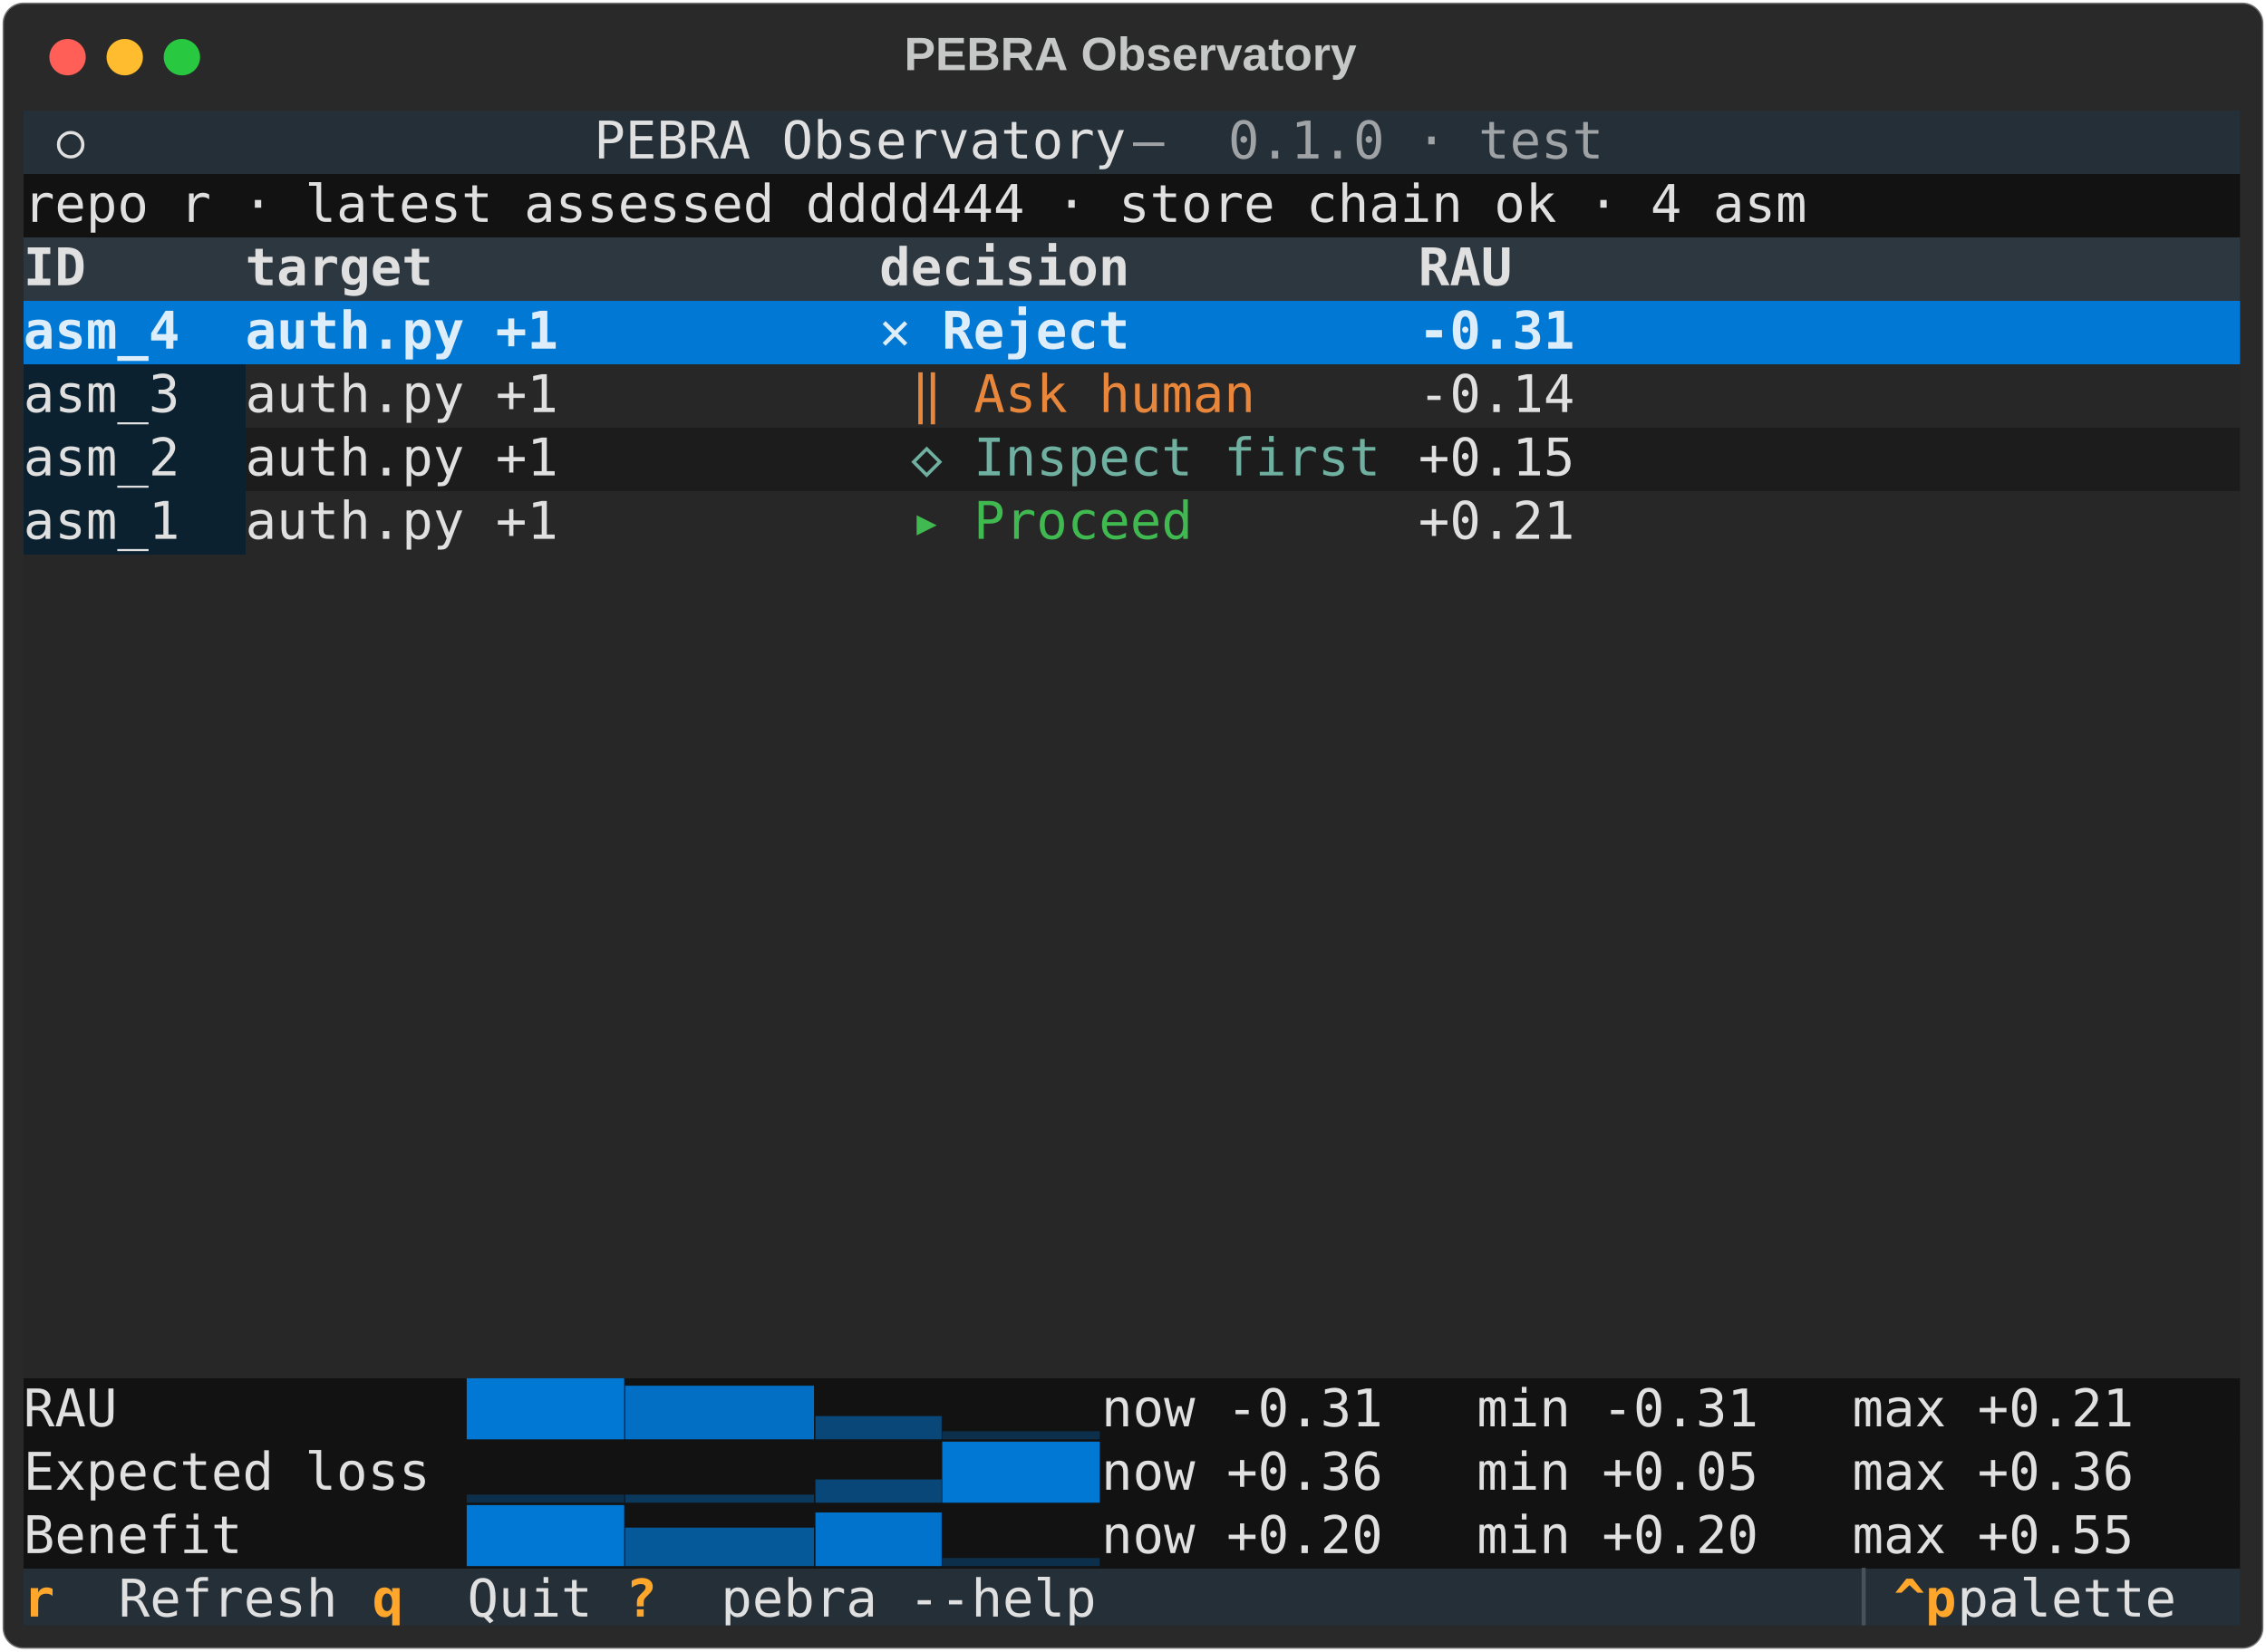
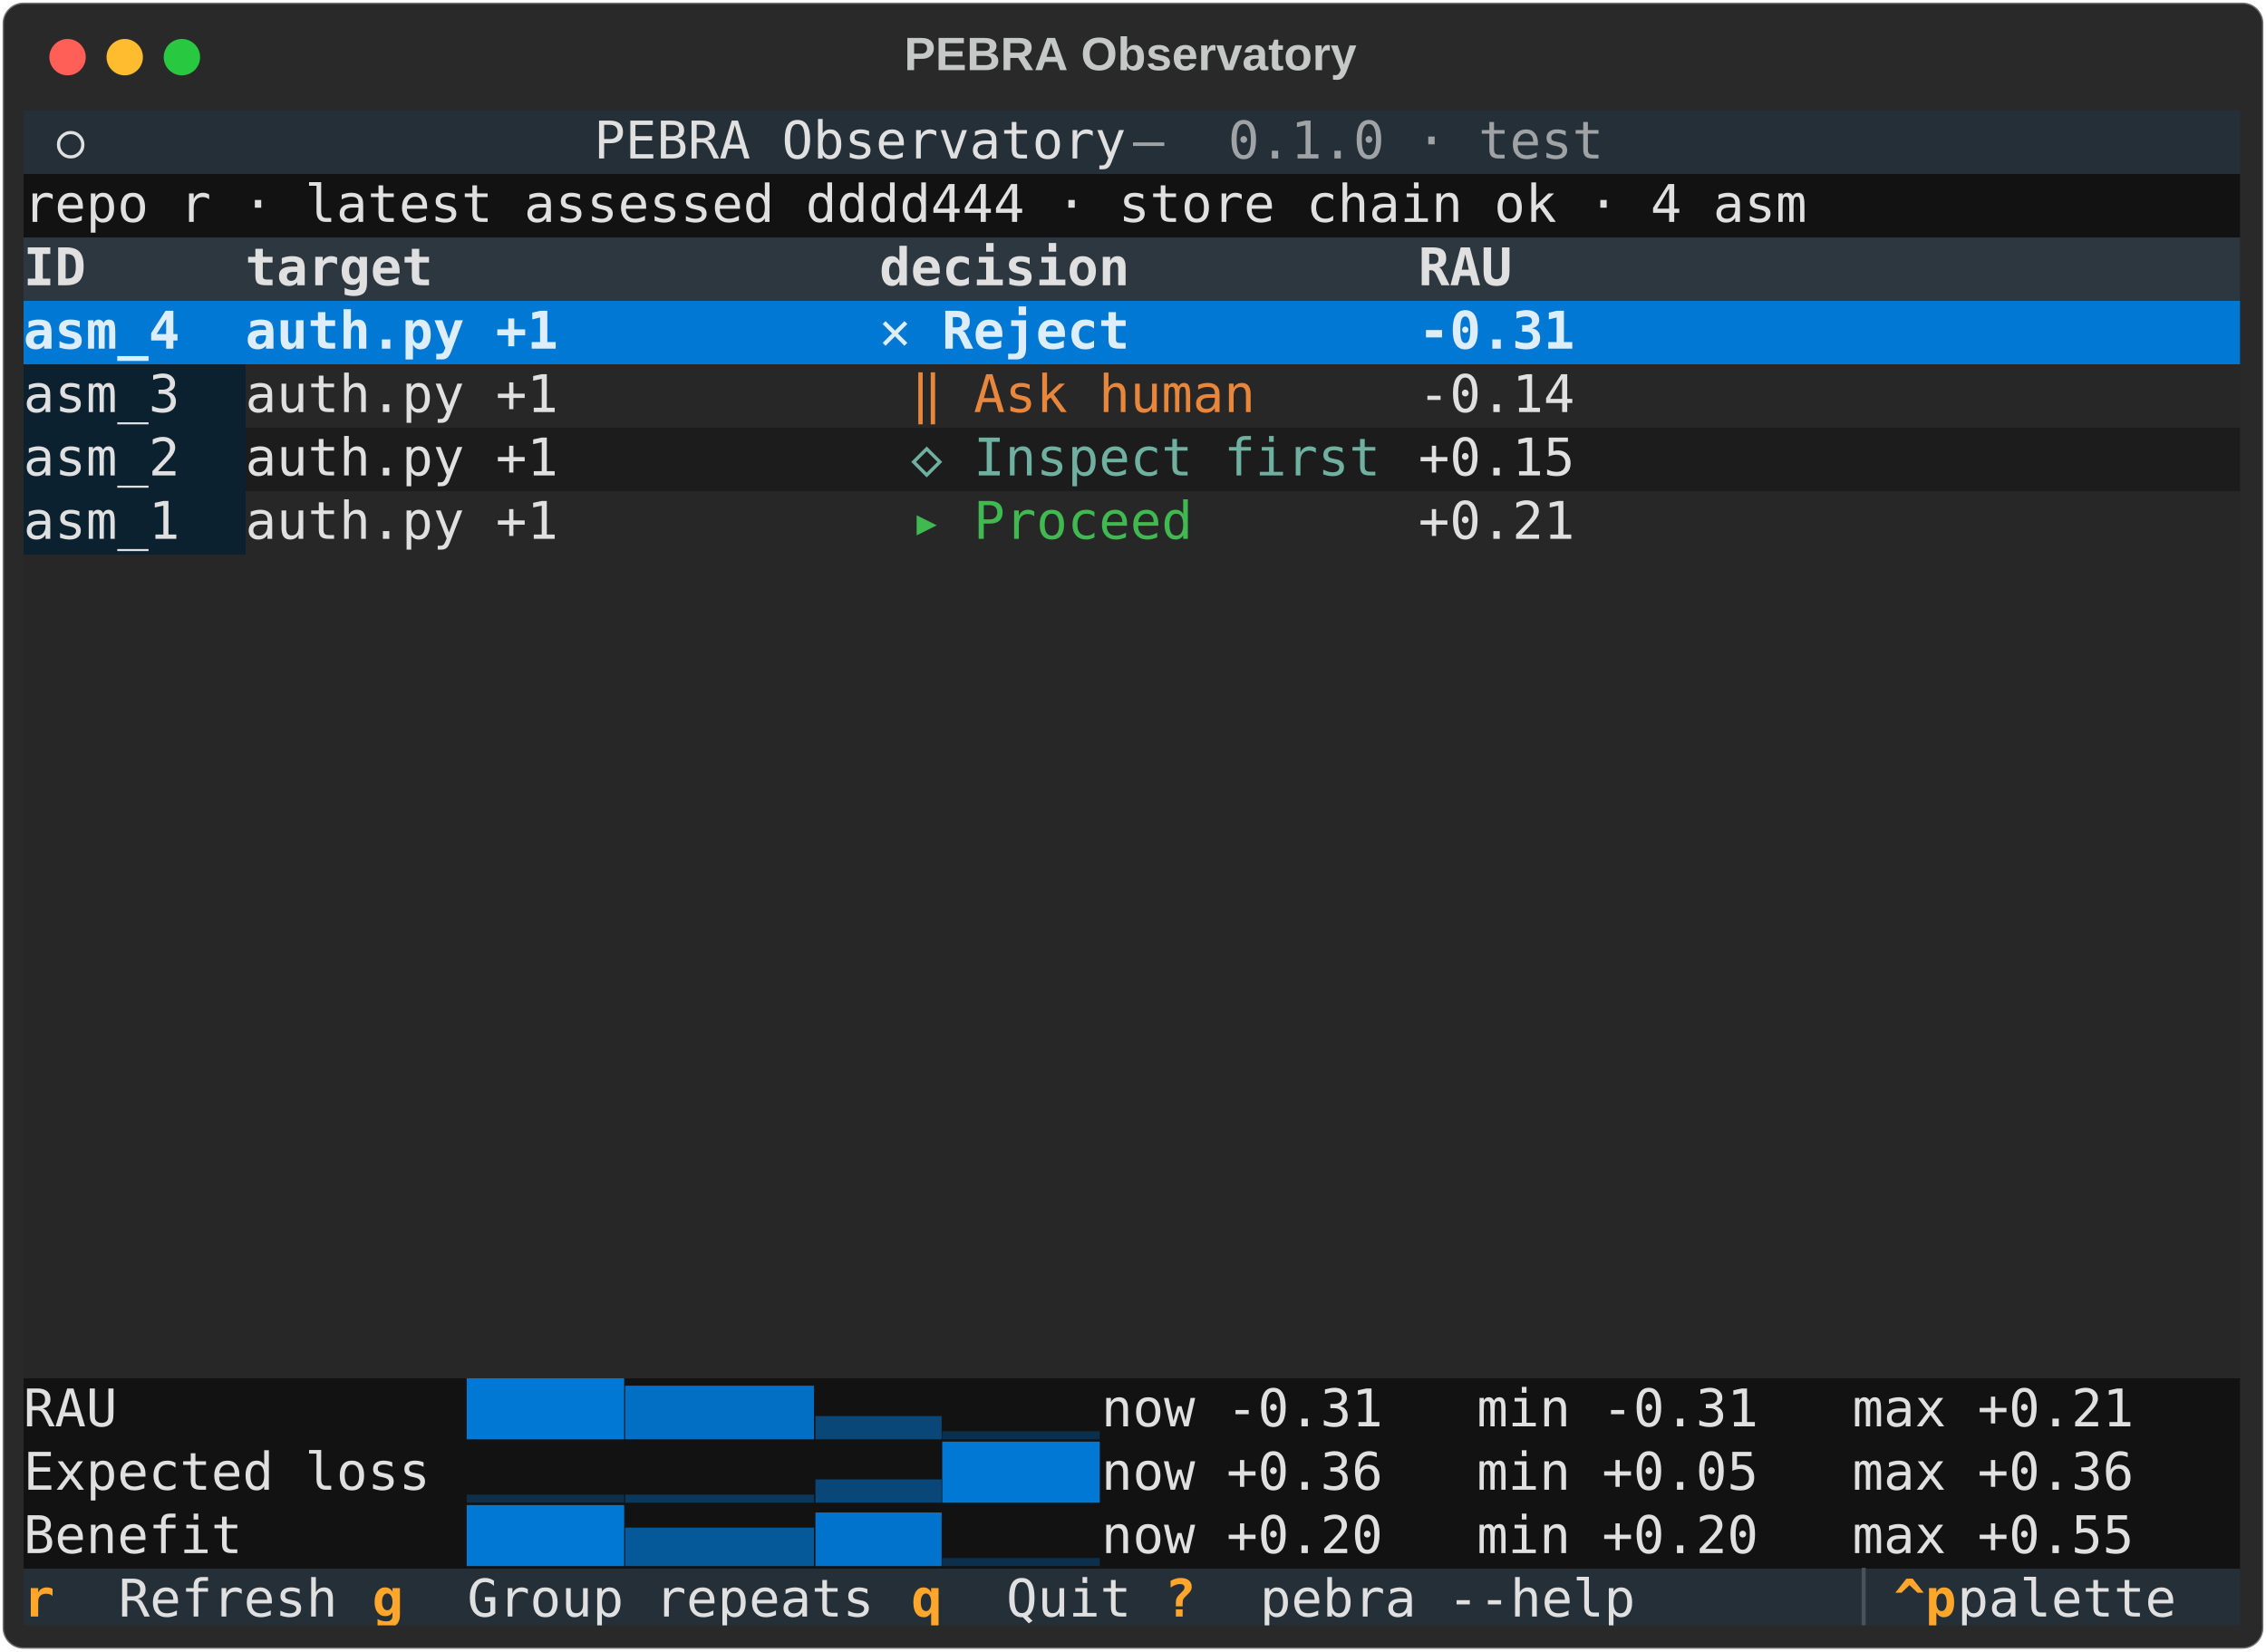
<svg xmlns="http://www.w3.org/2000/svg" class="rich-terminal" viewBox="0 0 872 635.6">
  <style>

    @font-face {
        font-family: "Fira Code";
        src: local("FiraCode-Regular"),
                url("https://cdnjs.cloudflare.com/ajax/libs/firacode/6.2.0/woff2/FiraCode-Regular.woff2") format("woff2"),
                url("https://cdnjs.cloudflare.com/ajax/libs/firacode/6.2.0/woff/FiraCode-Regular.woff") format("woff");
        font-style: normal;
        font-weight: 400;
    }
    @font-face {
        font-family: "Fira Code";
        src: local("FiraCode-Bold"),
                url("https://cdnjs.cloudflare.com/ajax/libs/firacode/6.2.0/woff2/FiraCode-Bold.woff2") format("woff2"),
                url("https://cdnjs.cloudflare.com/ajax/libs/firacode/6.2.0/woff/FiraCode-Bold.woff") format("woff");
        font-style: bold;
        font-weight: 700;
    }

    .terminal-matrix {
        font-family: Fira Code, monospace;
        font-size: 20px;
        line-height: 24.4px;
        font-variant-east-asian: full-width;
    }

    .terminal-title {
        font-size: 18px;
        font-weight: bold;
        font-family: arial;
    }

    .terminal-r1 { fill: #c5c8c6 }
.terminal-r2 { fill: #e0e0e0 }
.terminal-r3 { fill: #a0a3a6 }
.terminal-r4 { fill: #e0e0e0;font-weight: bold }
.terminal-r5 { fill: #ddedf9;font-weight: bold }
.terminal-r6 { fill: #e8873b }
.terminal-r7 { fill: #6fb0a0 }
.terminal-r8 { fill: #3fb950 }
.terminal-r9 { fill: #0178d4 }
.terminal-r10 { fill: #026fc4 }
.terminal-r11 { fill: #084778 }
.terminal-r12 { fill: #0c304c }
.terminal-r13 { fill: #0a395d }
.terminal-r14 { fill: #084777 }
.terminal-r15 { fill: #055999 }
.terminal-r16 { fill: #0173cc }
.terminal-r17 { fill: #ffa62b;font-weight: bold }
.terminal-r18 { fill: #495259 }
    </style>
  <defs>
    <clipPath id="terminal-clip-terminal">
      <rect x="0" y="0" width="853.0" height="584.6" />
    </clipPath>
    <clipPath id="terminal-line-0">
      <rect x="0" y="1.5" width="854" height="24.65" />
    </clipPath>
    <clipPath id="terminal-line-1">
      <rect x="0" y="25.9" width="854" height="24.65" />
    </clipPath>
    <clipPath id="terminal-line-2">
      <rect x="0" y="50.3" width="854" height="24.65" />
    </clipPath>
    <clipPath id="terminal-line-3">
      <rect x="0" y="74.7" width="854" height="24.65" />
    </clipPath>
    <clipPath id="terminal-line-4">
      <rect x="0" y="99.1" width="854" height="24.65" />
    </clipPath>
    <clipPath id="terminal-line-5">
      <rect x="0" y="123.5" width="854" height="24.65" />
    </clipPath>
    <clipPath id="terminal-line-6">
      <rect x="0" y="147.9" width="854" height="24.65" />
    </clipPath>
    <clipPath id="terminal-line-7">
      <rect x="0" y="172.3" width="854" height="24.65" />
    </clipPath>
    <clipPath id="terminal-line-8">
      <rect x="0" y="196.7" width="854" height="24.65" />
    </clipPath>
    <clipPath id="terminal-line-9">
      <rect x="0" y="221.1" width="854" height="24.65" />
    </clipPath>
    <clipPath id="terminal-line-10">
      <rect x="0" y="245.5" width="854" height="24.65" />
    </clipPath>
    <clipPath id="terminal-line-11">
      <rect x="0" y="269.9" width="854" height="24.65" />
    </clipPath>
    <clipPath id="terminal-line-12">
      <rect x="0" y="294.3" width="854" height="24.65" />
    </clipPath>
    <clipPath id="terminal-line-13">
      <rect x="0" y="318.7" width="854" height="24.65" />
    </clipPath>
    <clipPath id="terminal-line-14">
      <rect x="0" y="343.1" width="854" height="24.65" />
    </clipPath>
    <clipPath id="terminal-line-15">
      <rect x="0" y="367.5" width="854" height="24.65" />
    </clipPath>
    <clipPath id="terminal-line-16">
      <rect x="0" y="391.9" width="854" height="24.65" />
    </clipPath>
    <clipPath id="terminal-line-17">
      <rect x="0" y="416.3" width="854" height="24.65" />
    </clipPath>
    <clipPath id="terminal-line-18">
      <rect x="0" y="440.7" width="854" height="24.65" />
    </clipPath>
    <clipPath id="terminal-line-19">
      <rect x="0" y="465.1" width="854" height="24.65" />
    </clipPath>
    <clipPath id="terminal-line-20">
      <rect x="0" y="489.5" width="854" height="24.65" />
    </clipPath>
    <clipPath id="terminal-line-21">
      <rect x="0" y="513.9" width="854" height="24.65" />
    </clipPath>
    <clipPath id="terminal-line-22">
      <rect x="0" y="538.3" width="854" height="24.65" />
    </clipPath>
  </defs>
  <rect fill="#292929" stroke="rgba(255,255,255,0.35)" stroke-width="1" x="1" y="1" width="870" height="633.6" rx="8" />
  <text class="terminal-title" fill="#c5c8c6" text-anchor="middle" x="435" y="27">PEBRA Observatory</text>
  <g transform="translate(26,22)">
    <circle cx="0" cy="0" r="7" fill="#ff5f57" />
    <circle cx="22" cy="0" r="7" fill="#febc2e" />
    <circle cx="44" cy="0" r="7" fill="#28c840" />
  </g>
  <g transform="translate(9, 41)" clip-path="url(#terminal-clip-terminal)">
    <rect fill="#242f38" x="0" y="1.5" width="12.2" height="24.65" shape-rendering="crispEdges" />
    <rect fill="#242f38" x="12.2" y="1.5" width="12.2" height="24.65" shape-rendering="crispEdges" />
    <rect fill="#242f38" x="24.4" y="1.5" width="61" height="24.65" shape-rendering="crispEdges" />
    <rect fill="#242f38" x="85.4" y="1.5" width="12.2" height="24.65" shape-rendering="crispEdges" />
    <rect fill="#242f38" x="97.6" y="1.5" width="122" height="24.65" shape-rendering="crispEdges" />
    <rect fill="#242f38" x="219.6" y="1.5" width="207.4" height="24.65" shape-rendering="crispEdges" />
    <rect fill="#242f38" x="427" y="1.5" width="36.6" height="24.65" shape-rendering="crispEdges" />
    <rect fill="#242f38" x="463.6" y="1.5" width="146.4" height="24.65" shape-rendering="crispEdges" />
    <rect fill="#242f38" x="610" y="1.5" width="122" height="24.65" shape-rendering="crispEdges" />
    <rect fill="#242f38" x="732" y="1.5" width="12.2" height="24.65" shape-rendering="crispEdges" />
    <rect fill="#242f38" x="744.2" y="1.5" width="0" height="24.65" shape-rendering="crispEdges" />
    <rect fill="#242f38" x="744.2" y="1.5" width="109.8" height="24.65" shape-rendering="crispEdges" />
    <rect fill="#121212" x="0" y="25.9" width="695.4" height="24.65" shape-rendering="crispEdges" />
    <rect fill="#121212" x="695.4" y="25.9" width="158.6" height="24.65" shape-rendering="crispEdges" />
    <rect fill="#2d3740" x="0" y="50.3" width="85.4" height="24.65" shape-rendering="crispEdges" />
    <rect fill="#2d3740" x="85.4" y="50.3" width="244" height="24.65" shape-rendering="crispEdges" />
    <rect fill="#2d3740" x="329.4" y="50.3" width="207.4" height="24.65" shape-rendering="crispEdges" />
    <rect fill="#2d3740" x="536.8" y="50.3" width="85.4" height="24.65" shape-rendering="crispEdges" />
    <rect fill="#2d3740" x="622.2" y="50.3" width="231.8" height="24.65" shape-rendering="crispEdges" />
    <rect fill="#0178d4" x="0" y="74.7" width="85.4" height="24.65" shape-rendering="crispEdges" />
    <rect fill="#0178d4" x="85.4" y="74.7" width="244" height="24.65" shape-rendering="crispEdges" />
    <rect fill="#0178d4" x="329.4" y="74.7" width="207.4" height="24.65" shape-rendering="crispEdges" />
    <rect fill="#0178d4" x="536.8" y="74.7" width="85.4" height="24.65" shape-rendering="crispEdges" />
    <rect fill="#0178d4" x="622.2" y="74.7" width="231.8" height="24.65" shape-rendering="crispEdges" />
    <rect fill="#0c2130" x="0" y="99.1" width="85.4" height="24.65" shape-rendering="crispEdges" />
    <rect fill="#272727" x="85.4" y="99.1" width="244" height="24.65" shape-rendering="crispEdges" />
    <rect fill="#272727" x="329.4" y="99.1" width="12.2" height="24.65" shape-rendering="crispEdges" />
    <rect fill="#272727" x="341.6" y="99.1" width="134.2" height="24.65" shape-rendering="crispEdges" />
    <rect fill="#272727" x="475.8" y="99.1" width="61" height="24.65" shape-rendering="crispEdges" />
    <rect fill="#272727" x="536.8" y="99.1" width="85.4" height="24.65" shape-rendering="crispEdges" />
    <rect fill="#272727" x="622.2" y="99.1" width="231.8" height="24.65" shape-rendering="crispEdges" />
    <rect fill="#0c2130" x="0" y="123.5" width="85.4" height="24.65" shape-rendering="crispEdges" />
    <rect fill="#1c1c1c" x="85.4" y="123.5" width="244" height="24.65" shape-rendering="crispEdges" />
    <rect fill="#1c1c1c" x="329.4" y="123.5" width="12.2" height="24.65" shape-rendering="crispEdges" />
    <rect fill="#1c1c1c" x="341.6" y="123.5" width="183" height="24.65" shape-rendering="crispEdges" />
    <rect fill="#1c1c1c" x="524.6" y="123.5" width="12.2" height="24.65" shape-rendering="crispEdges" />
    <rect fill="#1c1c1c" x="536.8" y="123.5" width="85.4" height="24.65" shape-rendering="crispEdges" />
    <rect fill="#1c1c1c" x="622.2" y="123.5" width="231.8" height="24.65" shape-rendering="crispEdges" />
    <rect fill="#0c2130" x="0" y="147.9" width="85.4" height="24.65" shape-rendering="crispEdges" />
    <rect fill="#272727" x="85.4" y="147.9" width="244" height="24.65" shape-rendering="crispEdges" />
    <rect fill="#272727" x="329.4" y="147.9" width="12.2" height="24.65" shape-rendering="crispEdges" />
    <rect fill="#272727" x="341.6" y="147.9" width="109.8" height="24.65" shape-rendering="crispEdges" />
    <rect fill="#272727" x="451.4" y="147.9" width="85.4" height="24.65" shape-rendering="crispEdges" />
    <rect fill="#272727" x="536.8" y="147.9" width="85.4" height="24.65" shape-rendering="crispEdges" />
    <rect fill="#272727" x="622.2" y="147.9" width="231.8" height="24.65" shape-rendering="crispEdges" />
    <rect fill="#272727" x="0" y="172.3" width="854" height="24.65" shape-rendering="crispEdges" />
    <rect fill="#272727" x="0" y="196.7" width="854" height="24.65" shape-rendering="crispEdges" />
    <rect fill="#272727" x="0" y="221.1" width="854" height="24.65" shape-rendering="crispEdges" />
    <rect fill="#272727" x="0" y="245.5" width="854" height="24.65" shape-rendering="crispEdges" />
    <rect fill="#272727" x="0" y="269.9" width="854" height="24.65" shape-rendering="crispEdges" />
    <rect fill="#272727" x="0" y="294.3" width="854" height="24.65" shape-rendering="crispEdges" />
    <rect fill="#272727" x="0" y="318.7" width="854" height="24.65" shape-rendering="crispEdges" />
    <rect fill="#272727" x="0" y="343.1" width="854" height="24.65" shape-rendering="crispEdges" />
    <rect fill="#272727" x="0" y="367.5" width="854" height="24.65" shape-rendering="crispEdges" />
    <rect fill="#272727" x="0" y="391.9" width="854" height="24.65" shape-rendering="crispEdges" />
    <rect fill="#272727" x="0" y="416.3" width="854" height="24.65" shape-rendering="crispEdges" />
    <rect fill="#272727" x="0" y="440.7" width="854" height="24.65" shape-rendering="crispEdges" />
    <rect fill="#272727" x="0" y="465.1" width="854" height="24.65" shape-rendering="crispEdges" />
    <rect fill="#121212" x="0" y="489.5" width="36.6" height="24.65" shape-rendering="crispEdges" />
    <rect fill="#121212" x="36.6" y="489.5" width="134.2" height="24.65" shape-rendering="crispEdges" />
    <rect fill="#121212" x="170.8" y="489.5" width="61" height="24.65" shape-rendering="crispEdges" />
    <rect fill="#121212" x="231.8" y="489.5" width="73.2" height="24.65" shape-rendering="crispEdges" />
    <rect fill="#121212" x="305" y="489.5" width="48.8" height="24.65" shape-rendering="crispEdges" />
    <rect fill="#121212" x="353.8" y="489.5" width="61" height="24.65" shape-rendering="crispEdges" />
    <rect fill="#121212" x="414.8" y="489.5" width="402.6" height="24.65" shape-rendering="crispEdges" />
    <rect fill="#121212" x="817.4" y="489.5" width="36.6" height="24.65" shape-rendering="crispEdges" />
    <rect fill="#121212" x="0" y="513.9" width="158.6" height="24.65" shape-rendering="crispEdges" />
    <rect fill="#121212" x="158.6" y="513.9" width="12.2" height="24.65" shape-rendering="crispEdges" />
    <rect fill="#121212" x="170.8" y="513.9" width="61" height="24.65" shape-rendering="crispEdges" />
    <rect fill="#121212" x="231.8" y="513.9" width="73.2" height="24.65" shape-rendering="crispEdges" />
    <rect fill="#121212" x="305" y="513.9" width="48.8" height="24.65" shape-rendering="crispEdges" />
    <rect fill="#121212" x="353.8" y="513.9" width="61" height="24.65" shape-rendering="crispEdges" />
    <rect fill="#121212" x="414.8" y="513.9" width="402.6" height="24.65" shape-rendering="crispEdges" />
    <rect fill="#121212" x="817.4" y="513.9" width="36.6" height="24.65" shape-rendering="crispEdges" />
    <rect fill="#121212" x="0" y="538.3" width="85.4" height="24.65" shape-rendering="crispEdges" />
    <rect fill="#121212" x="85.4" y="538.3" width="85.4" height="24.65" shape-rendering="crispEdges" />
    <rect fill="#121212" x="170.8" y="538.3" width="61" height="24.65" shape-rendering="crispEdges" />
    <rect fill="#121212" x="231.8" y="538.3" width="73.2" height="24.65" shape-rendering="crispEdges" />
    <rect fill="#121212" x="305" y="538.3" width="48.8" height="24.65" shape-rendering="crispEdges" />
    <rect fill="#121212" x="353.8" y="538.3" width="61" height="24.65" shape-rendering="crispEdges" />
    <rect fill="#121212" x="414.8" y="538.3" width="402.6" height="24.65" shape-rendering="crispEdges" />
    <rect fill="#121212" x="817.4" y="538.3" width="36.6" height="24.65" shape-rendering="crispEdges" />
    <rect fill="#242f38" x="0" y="562.7" width="36.6" height="24.65" shape-rendering="crispEdges" />
    <rect fill="#242f38" x="36.6" y="562.7" width="97.6" height="24.65" shape-rendering="crispEdges" />
    <rect fill="#242f38" x="134.2" y="562.7" width="36.6" height="24.65" shape-rendering="crispEdges" />
-     <rect fill="#242f38" x="170.8" y="562.7" width="61" height="24.65" shape-rendering="crispEdges" />
-     <rect fill="#242f38" x="231.8" y="562.7" width="36.6" height="24.65" shape-rendering="crispEdges" />
-     <rect fill="#242f38" x="268.4" y="562.7" width="158.6" height="24.65" shape-rendering="crispEdges" />
-     <rect fill="#242f38" x="427" y="562.7" width="280.6" height="24.65" shape-rendering="crispEdges" />
+     <rect fill="#242f38" x="170.8" y="562.7" width="170.8" height="24.65" shape-rendering="crispEdges" />
+     <rect fill="#242f38" x="341.6" y="562.7" width="36.6" height="24.65" shape-rendering="crispEdges" />
+     <rect fill="#242f38" x="378.2" y="562.7" width="61" height="24.65" shape-rendering="crispEdges" />
+     <rect fill="#242f38" x="439.2" y="562.7" width="36.6" height="24.65" shape-rendering="crispEdges" />
+     <rect fill="#242f38" x="475.8" y="562.7" width="158.6" height="24.65" shape-rendering="crispEdges" />
+     <rect fill="#242f38" x="634.4" y="562.7" width="73.2" height="24.65" shape-rendering="crispEdges" />
    <rect fill="#242f38" x="707.6" y="562.7" width="12.2" height="24.65" shape-rendering="crispEdges" />
    <rect fill="#242f38" x="719.8" y="562.7" width="24.4" height="24.65" shape-rendering="crispEdges" />
    <rect fill="#242f38" x="744.2" y="562.7" width="97.6" height="24.65" shape-rendering="crispEdges" />
    <rect fill="#242f38" x="841.8" y="562.7" width="12.2" height="24.65" shape-rendering="crispEdges" />
    <g class="terminal-matrix">
      <text class="terminal-r2" x="12.2" y="20" textLength="12.2" clip-path="url(#terminal-line-0)">⭘</text>
      <text class="terminal-r2" x="219.6" y="20" textLength="207.4" clip-path="url(#terminal-line-0)">PEBRA Observatory</text>
      <text class="terminal-r3" x="427" y="20" textLength="36.6" clip-path="url(#terminal-line-0)"> — </text>
      <text class="terminal-r3" x="463.6" y="20" textLength="146.4" clip-path="url(#terminal-line-0)">0.1.0 · test</text>
      <text class="terminal-r1" x="854" y="20" textLength="12.2" clip-path="url(#terminal-line-0)">
</text>
      <text class="terminal-r2" x="0" y="44.4" textLength="695.4" clip-path="url(#terminal-line-1)">repo r · latest assessed dddd444 · store chain ok · 4 asm</text>
      <text class="terminal-r1" x="854" y="44.4" textLength="12.2" clip-path="url(#terminal-line-1)">
</text>
      <text class="terminal-r4" x="0" y="68.8" textLength="85.4" clip-path="url(#terminal-line-2)"> ID    </text>
      <text class="terminal-r4" x="85.4" y="68.8" textLength="244" clip-path="url(#terminal-line-2)"> target             </text>
      <text class="terminal-r4" x="329.4" y="68.8" textLength="207.4" clip-path="url(#terminal-line-2)"> decision        </text>
      <text class="terminal-r4" x="536.8" y="68.8" textLength="85.4" clip-path="url(#terminal-line-2)"> RAU   </text>
      <text class="terminal-r1" x="854" y="68.8" textLength="12.2" clip-path="url(#terminal-line-2)">
</text>
      <text class="terminal-r5" x="0" y="93.2" textLength="85.4" clip-path="url(#terminal-line-3)"> asm_4 </text>
      <text class="terminal-r5" x="85.4" y="93.2" textLength="244" clip-path="url(#terminal-line-3)"> auth.py +1         </text>
      <text class="terminal-r5" x="329.4" y="93.2" textLength="207.4" clip-path="url(#terminal-line-3)"> ✕ Reject        </text>
      <text class="terminal-r5" x="536.8" y="93.2" textLength="85.4" clip-path="url(#terminal-line-3)"> -0.31 </text>
      <text class="terminal-r1" x="854" y="93.2" textLength="12.2" clip-path="url(#terminal-line-3)">
</text>
      <text class="terminal-r2" x="0" y="117.6" textLength="85.4" clip-path="url(#terminal-line-4)"> asm_3 </text>
      <text class="terminal-r2" x="85.4" y="117.6" textLength="244" clip-path="url(#terminal-line-4)"> auth.py +1         </text>
      <text class="terminal-r6" x="341.6" y="117.6" textLength="134.2" clip-path="url(#terminal-line-4)">‖ Ask human</text>
      <text class="terminal-r2" x="536.8" y="117.6" textLength="85.4" clip-path="url(#terminal-line-4)"> -0.14 </text>
      <text class="terminal-r1" x="854" y="117.6" textLength="12.2" clip-path="url(#terminal-line-4)">
</text>
      <text class="terminal-r2" x="0" y="142" textLength="85.4" clip-path="url(#terminal-line-5)"> asm_2 </text>
      <text class="terminal-r2" x="85.4" y="142" textLength="244" clip-path="url(#terminal-line-5)"> auth.py +1         </text>
      <text class="terminal-r7" x="341.6" y="142" textLength="183" clip-path="url(#terminal-line-5)">◇ Inspect first</text>
      <text class="terminal-r2" x="536.8" y="142" textLength="85.4" clip-path="url(#terminal-line-5)"> +0.15 </text>
      <text class="terminal-r1" x="854" y="142" textLength="12.2" clip-path="url(#terminal-line-5)">
</text>
      <text class="terminal-r2" x="0" y="166.4" textLength="85.4" clip-path="url(#terminal-line-6)"> asm_1 </text>
      <text class="terminal-r2" x="85.4" y="166.4" textLength="244" clip-path="url(#terminal-line-6)"> auth.py +1         </text>
      <text class="terminal-r8" x="341.6" y="166.4" textLength="109.8" clip-path="url(#terminal-line-6)">▸ Proceed</text>
      <text class="terminal-r2" x="536.8" y="166.4" textLength="85.4" clip-path="url(#terminal-line-6)"> +0.21 </text>
      <text class="terminal-r1" x="854" y="166.4" textLength="12.2" clip-path="url(#terminal-line-6)">
</text>
      <text class="terminal-r1" x="854" y="190.8" textLength="12.2" clip-path="url(#terminal-line-7)">
</text>
      <text class="terminal-r1" x="854" y="215.2" textLength="12.2" clip-path="url(#terminal-line-8)">
</text>
      <text class="terminal-r1" x="854" y="239.6" textLength="12.2" clip-path="url(#terminal-line-9)">
</text>
      <text class="terminal-r1" x="854" y="264" textLength="12.2" clip-path="url(#terminal-line-10)">
</text>
      <text class="terminal-r1" x="854" y="288.4" textLength="12.2" clip-path="url(#terminal-line-11)">
</text>
      <text class="terminal-r1" x="854" y="312.8" textLength="12.2" clip-path="url(#terminal-line-12)">
</text>
      <text class="terminal-r1" x="854" y="337.2" textLength="12.2" clip-path="url(#terminal-line-13)">
</text>
      <text class="terminal-r1" x="854" y="361.6" textLength="12.2" clip-path="url(#terminal-line-14)">
</text>
      <text class="terminal-r1" x="854" y="386" textLength="12.2" clip-path="url(#terminal-line-15)">
</text>
      <text class="terminal-r1" x="854" y="410.4" textLength="12.2" clip-path="url(#terminal-line-16)">
</text>
      <text class="terminal-r1" x="854" y="434.8" textLength="12.2" clip-path="url(#terminal-line-17)">
</text>
      <text class="terminal-r1" x="854" y="459.2" textLength="12.2" clip-path="url(#terminal-line-18)">
</text>
      <text class="terminal-r1" x="854" y="483.6" textLength="12.2" clip-path="url(#terminal-line-19)">
</text>
      <text class="terminal-r2" x="0" y="508" textLength="36.6" clip-path="url(#terminal-line-20)">RAU</text>
      <text class="terminal-r9" x="170.8" y="508" textLength="61" clip-path="url(#terminal-line-20)">█████</text>
      <text class="terminal-r10" x="231.8" y="508" textLength="73.2" clip-path="url(#terminal-line-20)">▇▇▇▇▇▇</text>
      <text class="terminal-r11" x="305" y="508" textLength="48.8" clip-path="url(#terminal-line-20)">▃▃▃▃</text>
      <text class="terminal-r12" x="353.8" y="508" textLength="61" clip-path="url(#terminal-line-20)">▁▁▁▁▁</text>
      <text class="terminal-r2" x="414.8" y="508" textLength="402.6" clip-path="url(#terminal-line-20)">now -0.31   min -0.31   max +0.21</text>
      <text class="terminal-r1" x="854" y="508" textLength="12.2" clip-path="url(#terminal-line-20)">
</text>
      <text class="terminal-r2" x="0" y="532.4" textLength="158.6" clip-path="url(#terminal-line-21)">Expected loss</text>
      <text class="terminal-r12" x="170.8" y="532.4" textLength="61" clip-path="url(#terminal-line-21)">▁▁▁▁▁</text>
      <text class="terminal-r13" x="231.8" y="532.4" textLength="73.2" clip-path="url(#terminal-line-21)">▁▁▁▁▁▁</text>
      <text class="terminal-r14" x="305" y="532.4" textLength="48.8" clip-path="url(#terminal-line-21)">▃▃▃▃</text>
      <text class="terminal-r9" x="353.8" y="532.4" textLength="61" clip-path="url(#terminal-line-21)">█████</text>
      <text class="terminal-r2" x="414.8" y="532.4" textLength="402.6" clip-path="url(#terminal-line-21)">now +0.36   min +0.05   max +0.36</text>
      <text class="terminal-r1" x="854" y="532.4" textLength="12.2" clip-path="url(#terminal-line-21)">
</text>
      <text class="terminal-r2" x="0" y="556.8" textLength="85.4" clip-path="url(#terminal-line-22)">Benefit</text>
      <text class="terminal-r9" x="170.8" y="556.8" textLength="61" clip-path="url(#terminal-line-22)">█████</text>
      <text class="terminal-r15" x="231.8" y="556.8" textLength="73.2" clip-path="url(#terminal-line-22)">▅▅▅▅▅▅</text>
      <text class="terminal-r16" x="305" y="556.8" textLength="48.8" clip-path="url(#terminal-line-22)">▇▇▇▇</text>
      <text class="terminal-r12" x="353.8" y="556.8" textLength="61" clip-path="url(#terminal-line-22)">▁▁▁▁▁</text>
      <text class="terminal-r2" x="414.8" y="556.8" textLength="402.6" clip-path="url(#terminal-line-22)">now +0.20   min +0.20   max +0.55</text>
      <text class="terminal-r1" x="854" y="556.8" textLength="12.2" clip-path="url(#terminal-line-22)">
</text>
      <text class="terminal-r17" x="0" y="581.2" textLength="36.6" clip-path="url(#terminal-line-23)"> r </text>
      <text class="terminal-r2" x="36.6" y="581.2" textLength="97.6" clip-path="url(#terminal-line-23)">Refresh </text>
-       <text class="terminal-r17" x="134.2" y="581.2" textLength="36.6" clip-path="url(#terminal-line-23)"> q </text>
-       <text class="terminal-r2" x="170.8" y="581.2" textLength="61" clip-path="url(#terminal-line-23)">Quit </text>
-       <text class="terminal-r17" x="231.8" y="581.2" textLength="36.6" clip-path="url(#terminal-line-23)"> ? </text>
-       <text class="terminal-r2" x="268.4" y="581.2" textLength="158.6" clip-path="url(#terminal-line-23)">pebra --help </text>
+       <text class="terminal-r17" x="134.2" y="581.2" textLength="36.6" clip-path="url(#terminal-line-23)"> g </text>
+       <text class="terminal-r2" x="170.8" y="581.2" textLength="170.8" clip-path="url(#terminal-line-23)">Group repeats </text>
+       <text class="terminal-r17" x="341.6" y="581.2" textLength="36.6" clip-path="url(#terminal-line-23)"> q </text>
+       <text class="terminal-r2" x="378.2" y="581.2" textLength="61" clip-path="url(#terminal-line-23)">Quit </text>
+       <text class="terminal-r17" x="439.2" y="581.2" textLength="36.6" clip-path="url(#terminal-line-23)"> ? </text>
+       <text class="terminal-r2" x="475.8" y="581.2" textLength="158.6" clip-path="url(#terminal-line-23)">pebra --help </text>
      <text class="terminal-r18" x="707.6" y="581.2" textLength="12.2" clip-path="url(#terminal-line-23)">▏</text>
      <text class="terminal-r17" x="719.8" y="581.2" textLength="24.4" clip-path="url(#terminal-line-23)">^p</text>
      <text class="terminal-r2" x="744.2" y="581.2" textLength="97.6" clip-path="url(#terminal-line-23)"> palette</text>
    </g>
  </g>
</svg>
